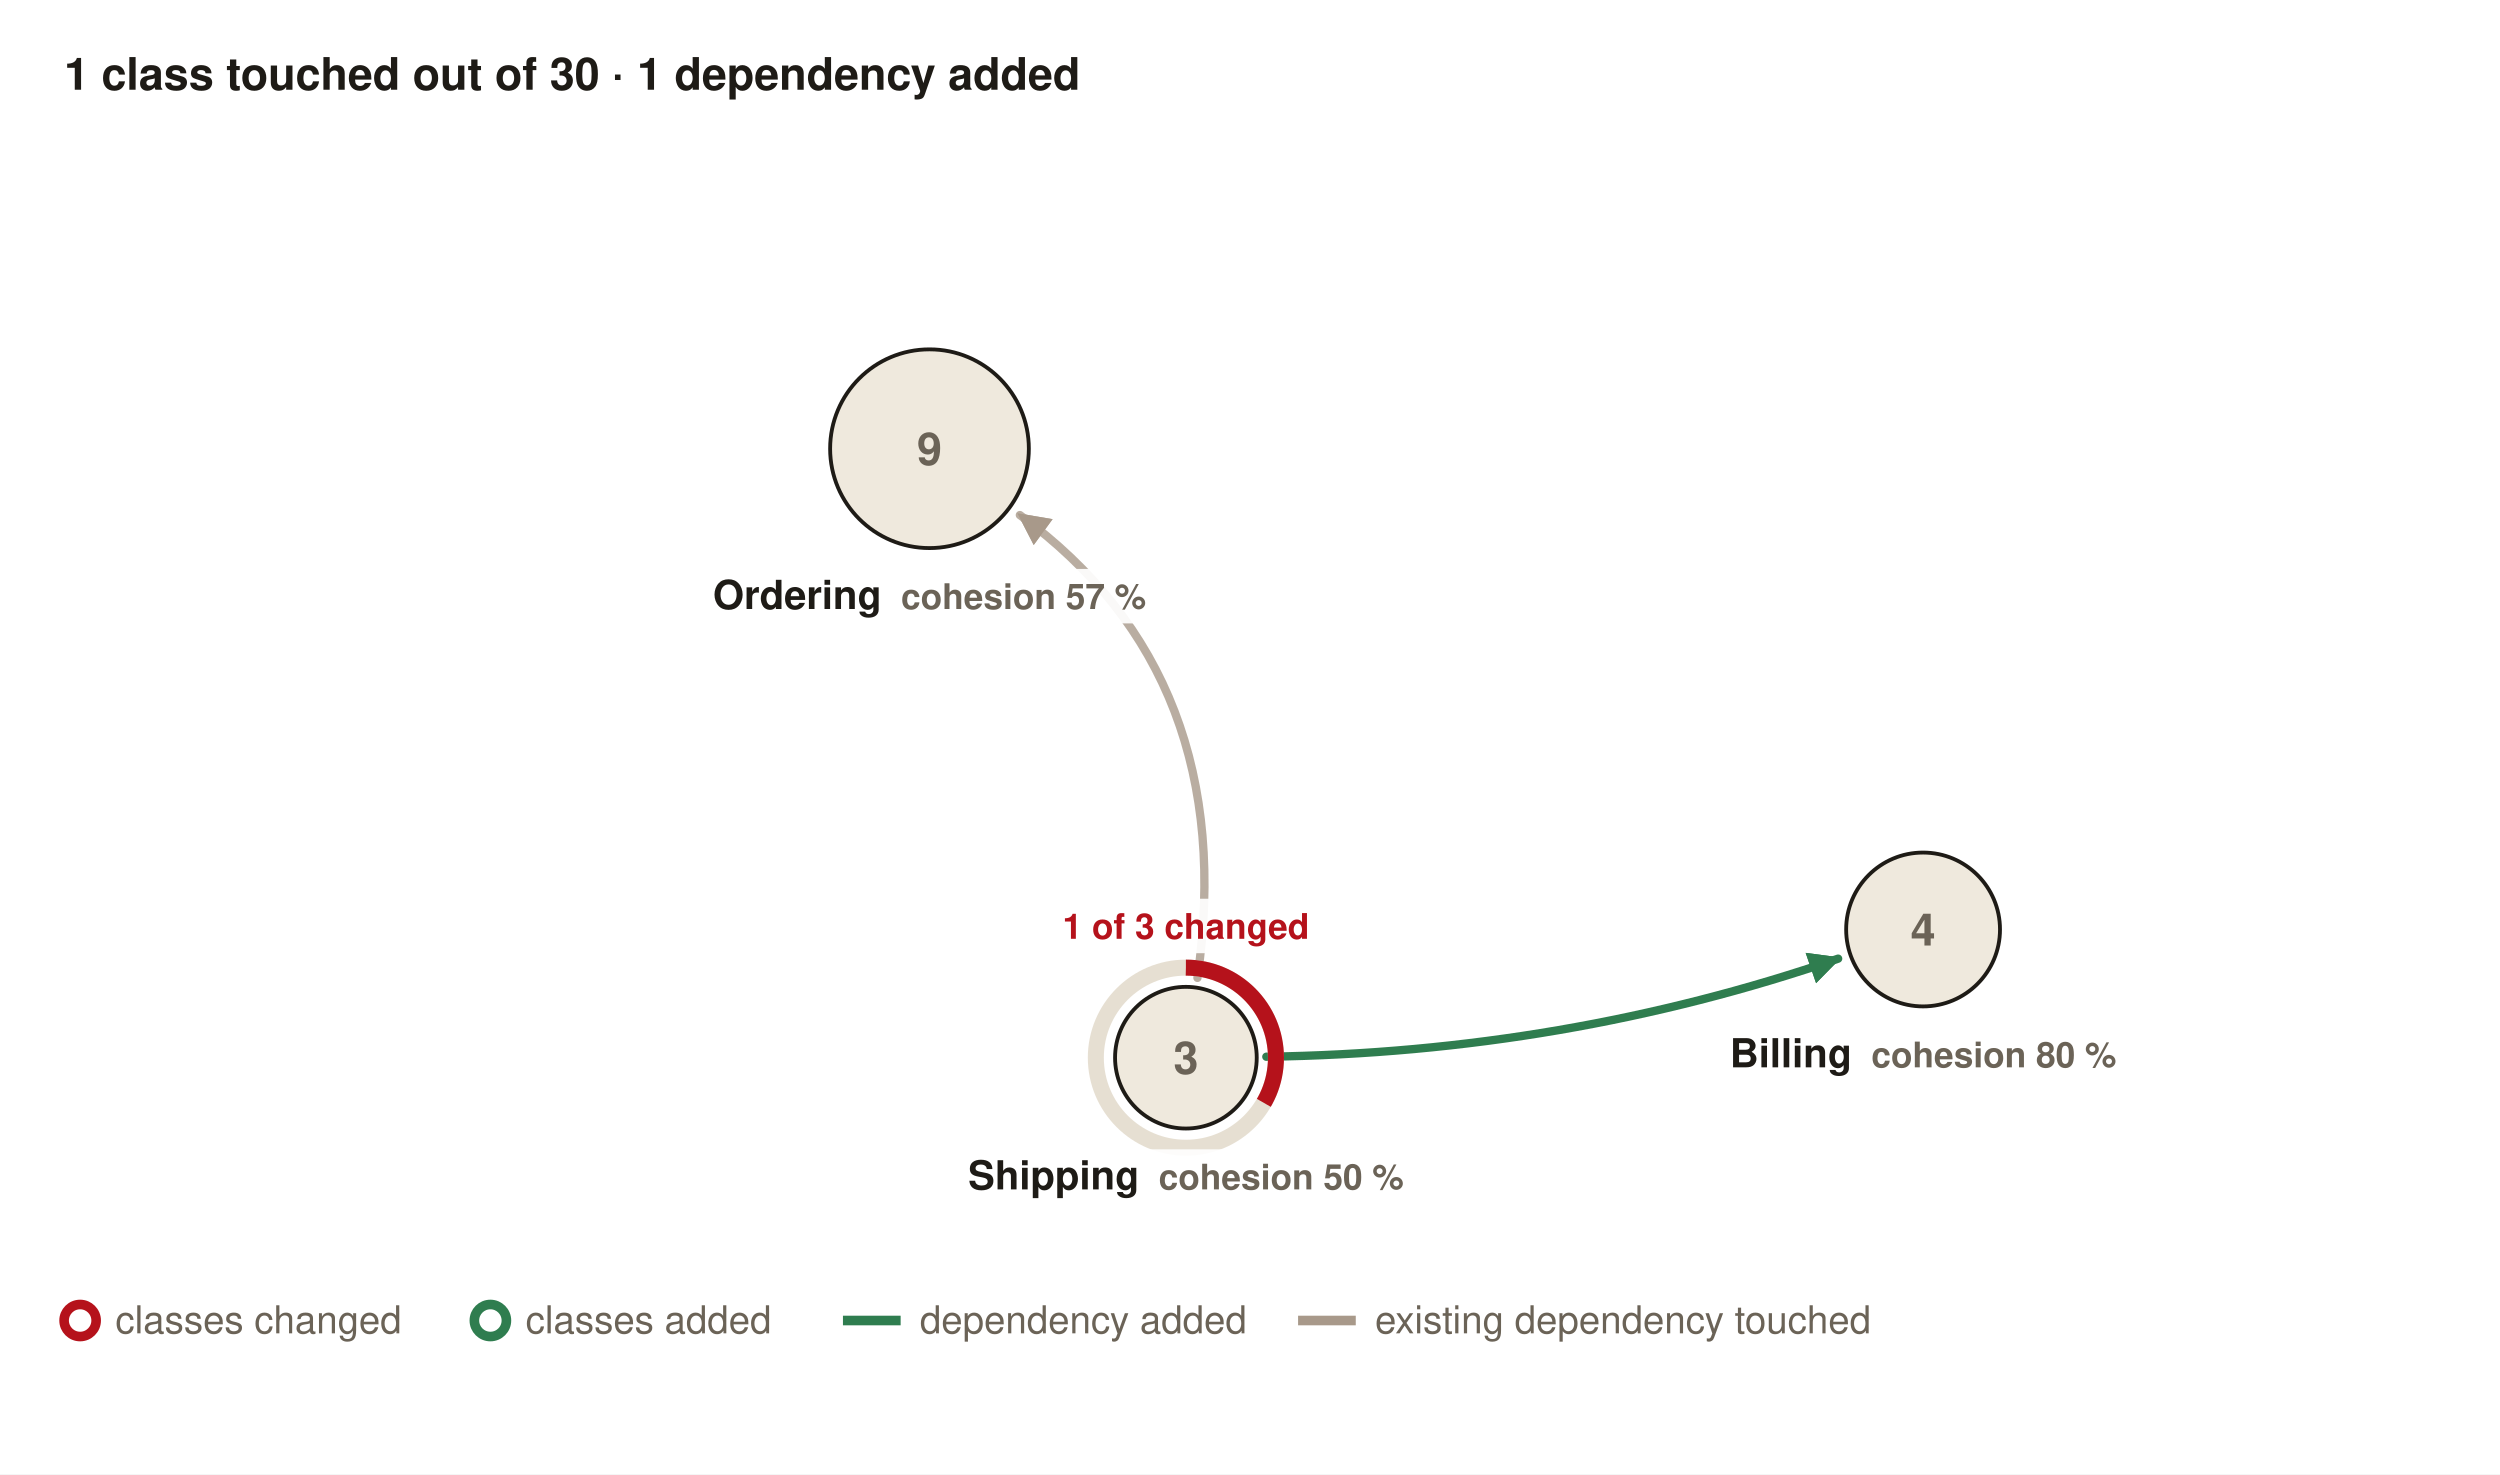
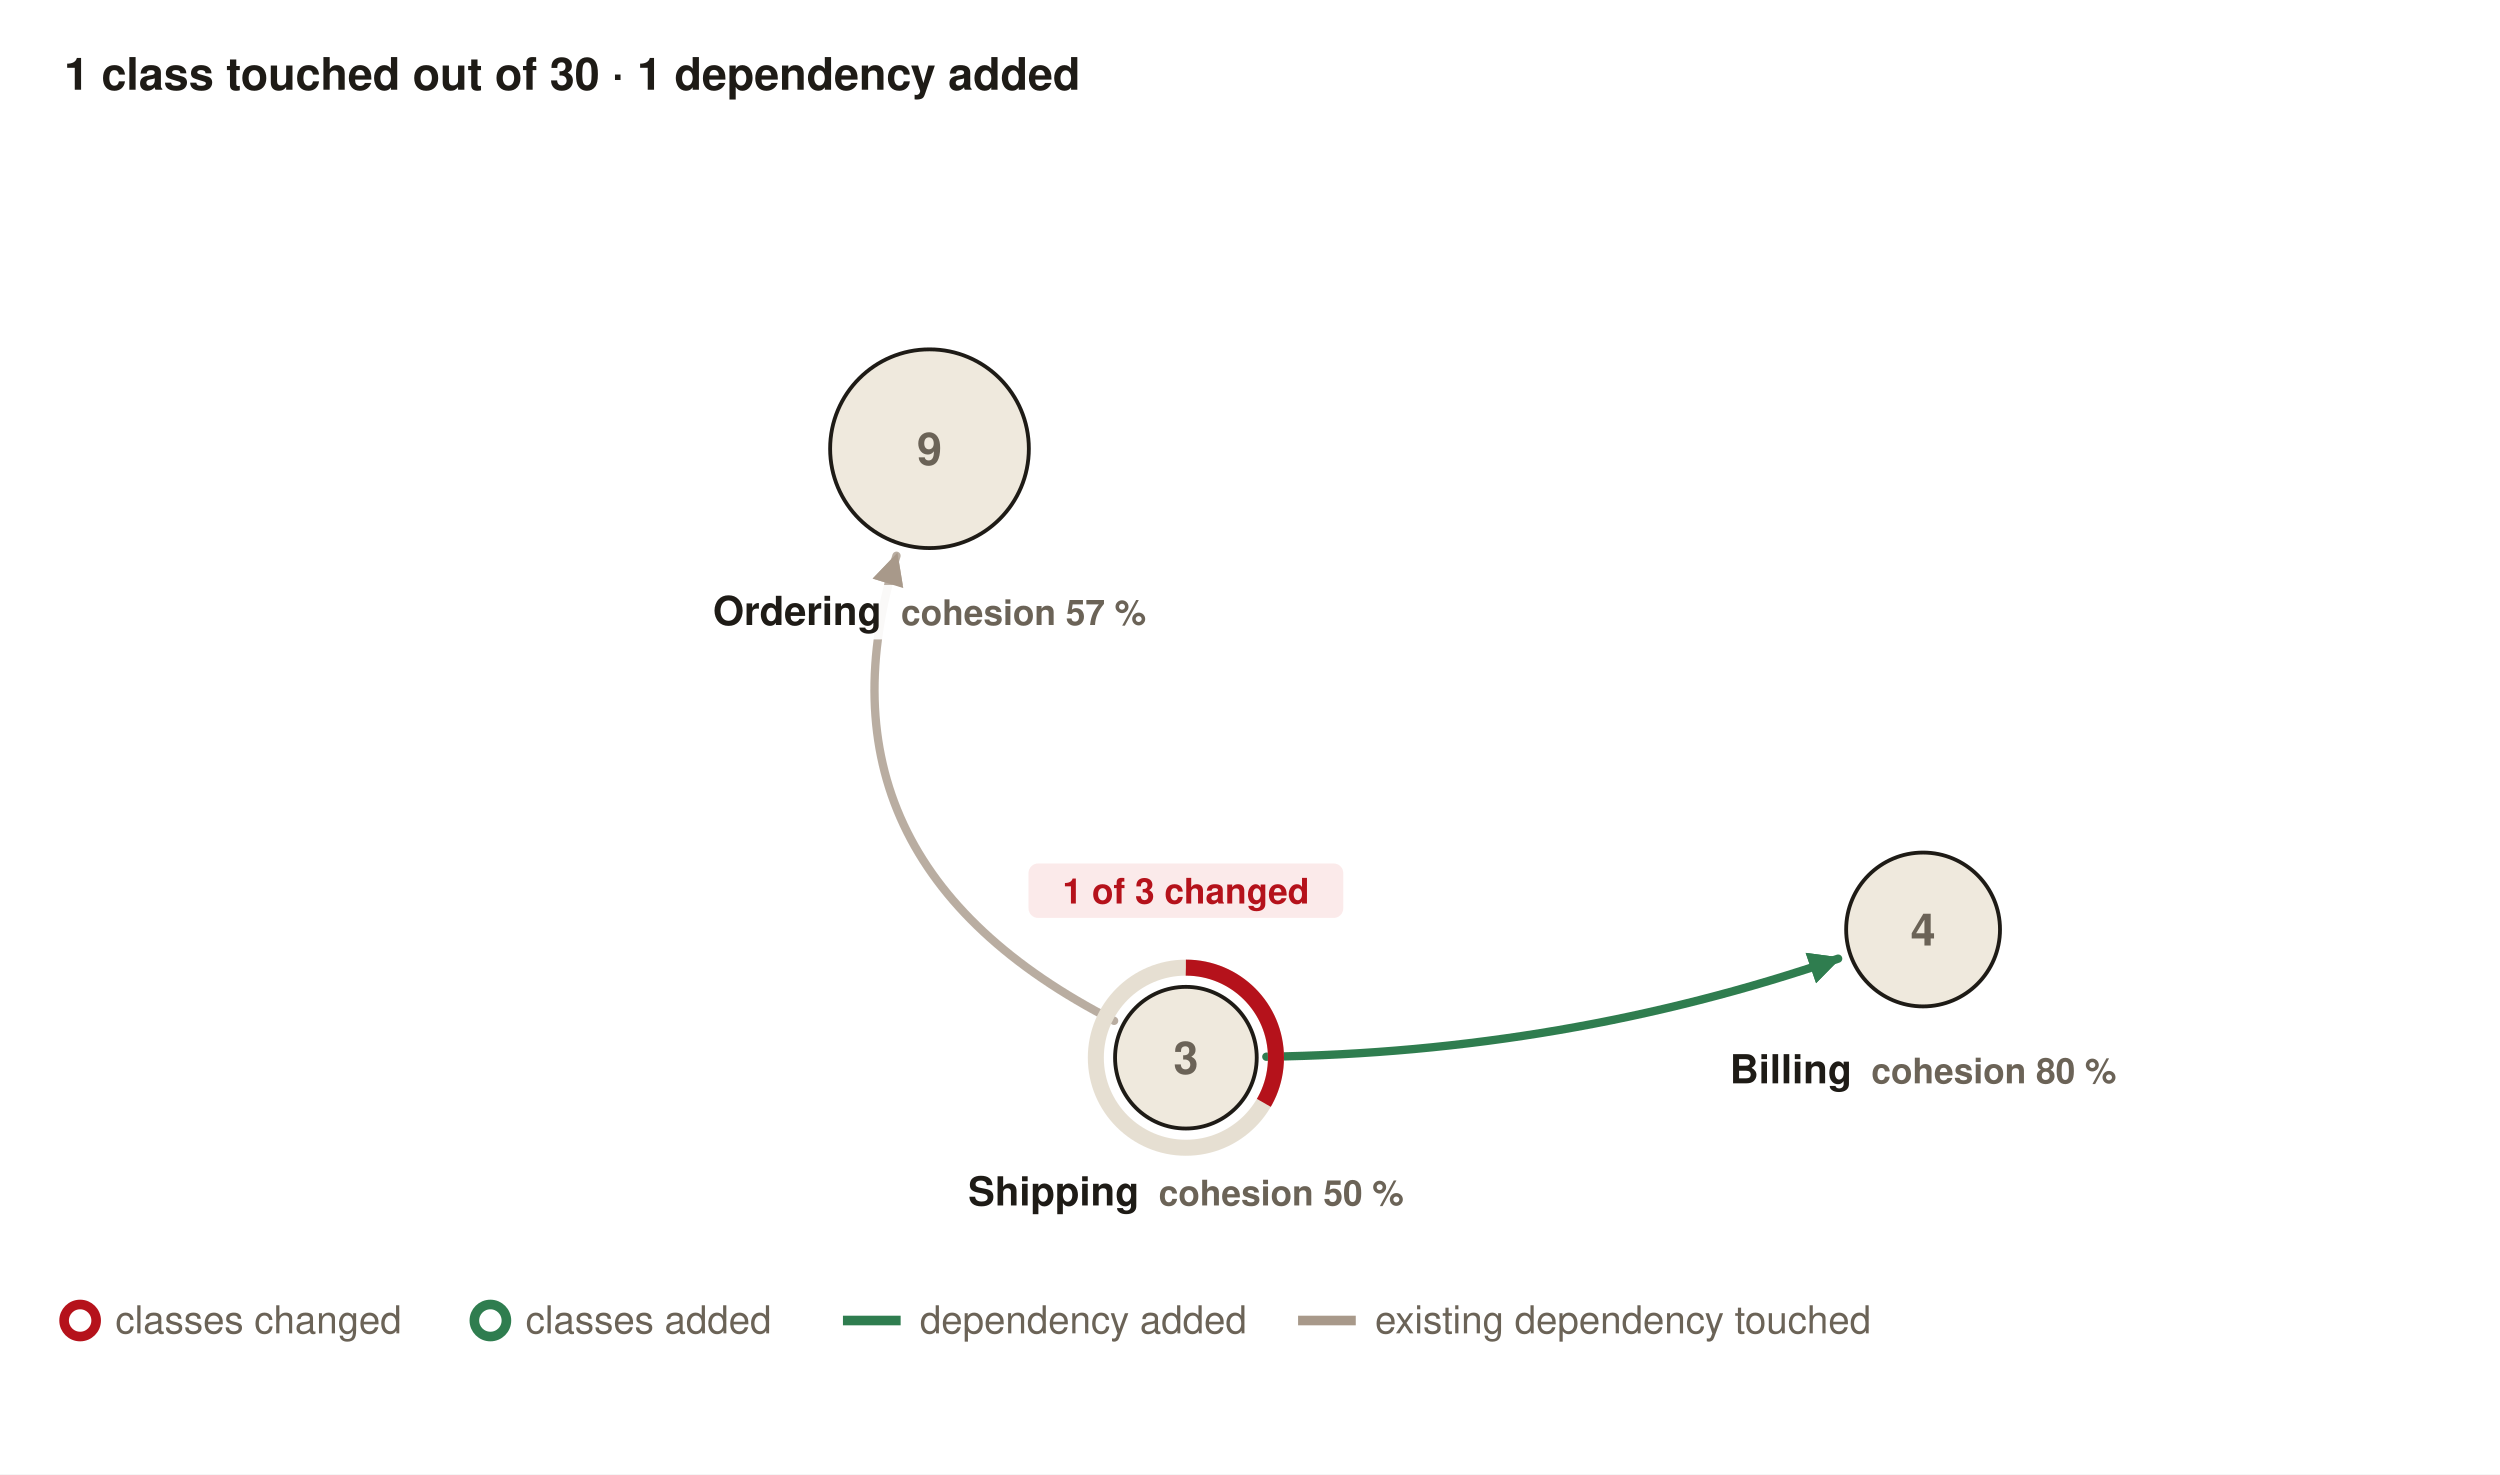
<svg xmlns="http://www.w3.org/2000/svg" viewBox="0 0 780 460" width="780" height="460" font-family="-apple-system, 'Segoe UI', Helvetica, Arial, sans-serif">
  <style>text{fill:#1e1b16}.sub{fill:#6b6357;font-size:11px}.hot{fill:#b5121b;font-size:11px;font-weight:600}.new{fill:#2f7d4f;font-size:11px;font-weight:600}.legend{fill:#6b6357;font-size:12px}.count{fill:#6b6357;font-size:14px;font-weight:600}</style>
  <defs>
    <marker id="arrow-edge" viewBox="0 0 10 10" refX="9" refY="5" markerUnits="userSpaceOnUse" markerWidth="10" markerHeight="10" orient="auto-start-reverse">
      <path d="M0 0 L10 5 L0 10 z" fill="#a8998a" />
    </marker>
    <marker id="arrow-added" viewBox="0 0 10 10" refX="9" refY="5" markerUnits="userSpaceOnUse" markerWidth="10" markerHeight="10" orient="auto-start-reverse">
      <path d="M0 0 L10 5 L0 10 z" fill="#2f7d4f" />
    </marker>
  </defs>
  <rect width="780" height="460" fill="#ffffff" />
  <text x="20" y="28" font-size="14" font-weight="600">1 class touched out of 30 · 1 dependency added</text>
  <path d="M395.1 329.7 Q488.2 328.4 573.5 299.1" fill="none" stroke="#2f7d4f" stroke-width="2.6" stroke-linecap="round" marker-end="url(#arrow-added)" />
-   <path d="M373.6 305.1 Q387.0 211.0 318.2 160.7" fill="none" stroke="#a8998a" stroke-width="2.6" stroke-linecap="round" opacity="0.8" marker-end="url(#arrow-edge)" />
+   <path d="M347.6 318.5 Q250.2 268.6 279.7 173.4" fill="none" stroke="#a8998a" stroke-width="2.6" stroke-linecap="round" opacity="0.8" marker-end="url(#arrow-edge)" />
  <circle cx="600" cy="290" r="24.0" fill="#efe9dd" stroke="#1e1b16" stroke-width="1.2" />
  <text x="600" y="295.0" text-anchor="middle" class="count">4</text>
-   <rect x="524.5" y="320.5" width="151.0" height="17" rx="3" fill="#ffffff" opacity="0.92" />
-   <text x="600" y="333.0" text-anchor="middle" font-size="12.5" font-weight="600">Billing<tspan dx="6" class="sub">cohesion 80 %</tspan>
+   <rect x="524.5" y="325.5" width="151.0" height="17" rx="3" fill="#ffffff" opacity="0.92" />
+   <text x="600" y="338.0" text-anchor="middle" font-size="12.5" font-weight="600">Billing<tspan dx="6" class="sub">cohesion 80 %</tspan>
  </text>
  <circle cx="290" cy="140" r="31.0" fill="#efe9dd" stroke="#1e1b16" stroke-width="1.2" />
  <text x="290" y="145.0" text-anchor="middle" class="count">9</text>
-   <rect x="210.8" y="177.5" width="158.4" height="17" rx="3" fill="#ffffff" opacity="0.92" />
-   <text x="290" y="190.0" text-anchor="middle" font-size="12.5" font-weight="600">Ordering<tspan dx="6" class="sub">cohesion 57 %</tspan>
+   <rect x="210.8" y="182.5" width="158.4" height="17" rx="3" fill="#ffffff" opacity="0.92" />
+   <text x="290" y="195.0" text-anchor="middle" font-size="12.5" font-weight="600">Ordering<tspan dx="6" class="sub">cohesion 57 %</tspan>
  </text>
  <circle cx="370" cy="330" r="28.1" fill="none" stroke="#e6dfd2" stroke-width="5" />
  <circle cx="370" cy="330" r="28.1" fill="none" stroke="#b5121b" stroke-width="5" stroke-dasharray="58.9 176.7" transform="rotate(-90 370 330)" />
-   <rect x="320.9" y="280.4" width="98.2" height="17" rx="3" fill="#ffffff" opacity="0.92" />
-   <text x="370" y="292.9" text-anchor="middle" class="hot">1 of 3 changed</text>
+   <rect x="320.9" y="269.4" width="98.2" height="17" rx="3" fill="#fbe8e8" opacity="0.92" />
+   <text x="370" y="281.9" text-anchor="middle" class="hot">1 of 3 changed</text>
  <circle cx="370" cy="330" r="22.1" fill="#efe9dd" stroke="#1e1b16" stroke-width="1.2" />
  <text x="370" y="335.0" text-anchor="middle" class="count">3</text>
-   <rect x="290.8" y="358.6" width="158.4" height="17" rx="3" fill="#ffffff" opacity="0.92" />
-   <text x="370" y="371.1" text-anchor="middle" font-size="12.5" font-weight="600">Shipping<tspan dx="6" class="sub">cohesion 50 %</tspan>
+   <rect x="290.8" y="363.6" width="158.4" height="17" rx="3" fill="#ffffff" opacity="0.92" />
+   <text x="370" y="376.1" text-anchor="middle" font-size="12.5" font-weight="600">Shipping<tspan dx="6" class="sub">cohesion 50 %</tspan>
  </text>
  <path d="M395.1 329.7 Q488.2 328.4 573.5 299.1" fill="none" stroke="none" marker-end="url(#arrow-added)" />
-   <path d="M373.6 305.1 Q387.0 211.0 318.2 160.7" fill="none" stroke="none" marker-end="url(#arrow-edge)" />
+   <path d="M347.6 318.5 Q250.2 268.6 279.7 173.4" fill="none" stroke="none" marker-end="url(#arrow-edge)" />
  <g transform="translate(0 -150)">
    <circle cx="25" cy="562" r="5" fill="none" stroke="#b5121b" stroke-width="3" />
    <text x="36" y="566" class="legend">classes changed</text>
    <circle cx="153" cy="562" r="5" fill="none" stroke="#2f7d4f" stroke-width="3" />
    <text x="164" y="566" class="legend">classes added</text>
    <line x1="263" y1="562" x2="281" y2="562" stroke="#2f7d4f" stroke-width="3" />
    <text x="287" y="566" class="legend">dependency added</text>
    <line x1="405" y1="562" x2="423" y2="562" stroke="#a8998a" stroke-width="3" />
    <text x="429" y="566" class="legend">existing dependency touched</text>
  </g>
</svg>
